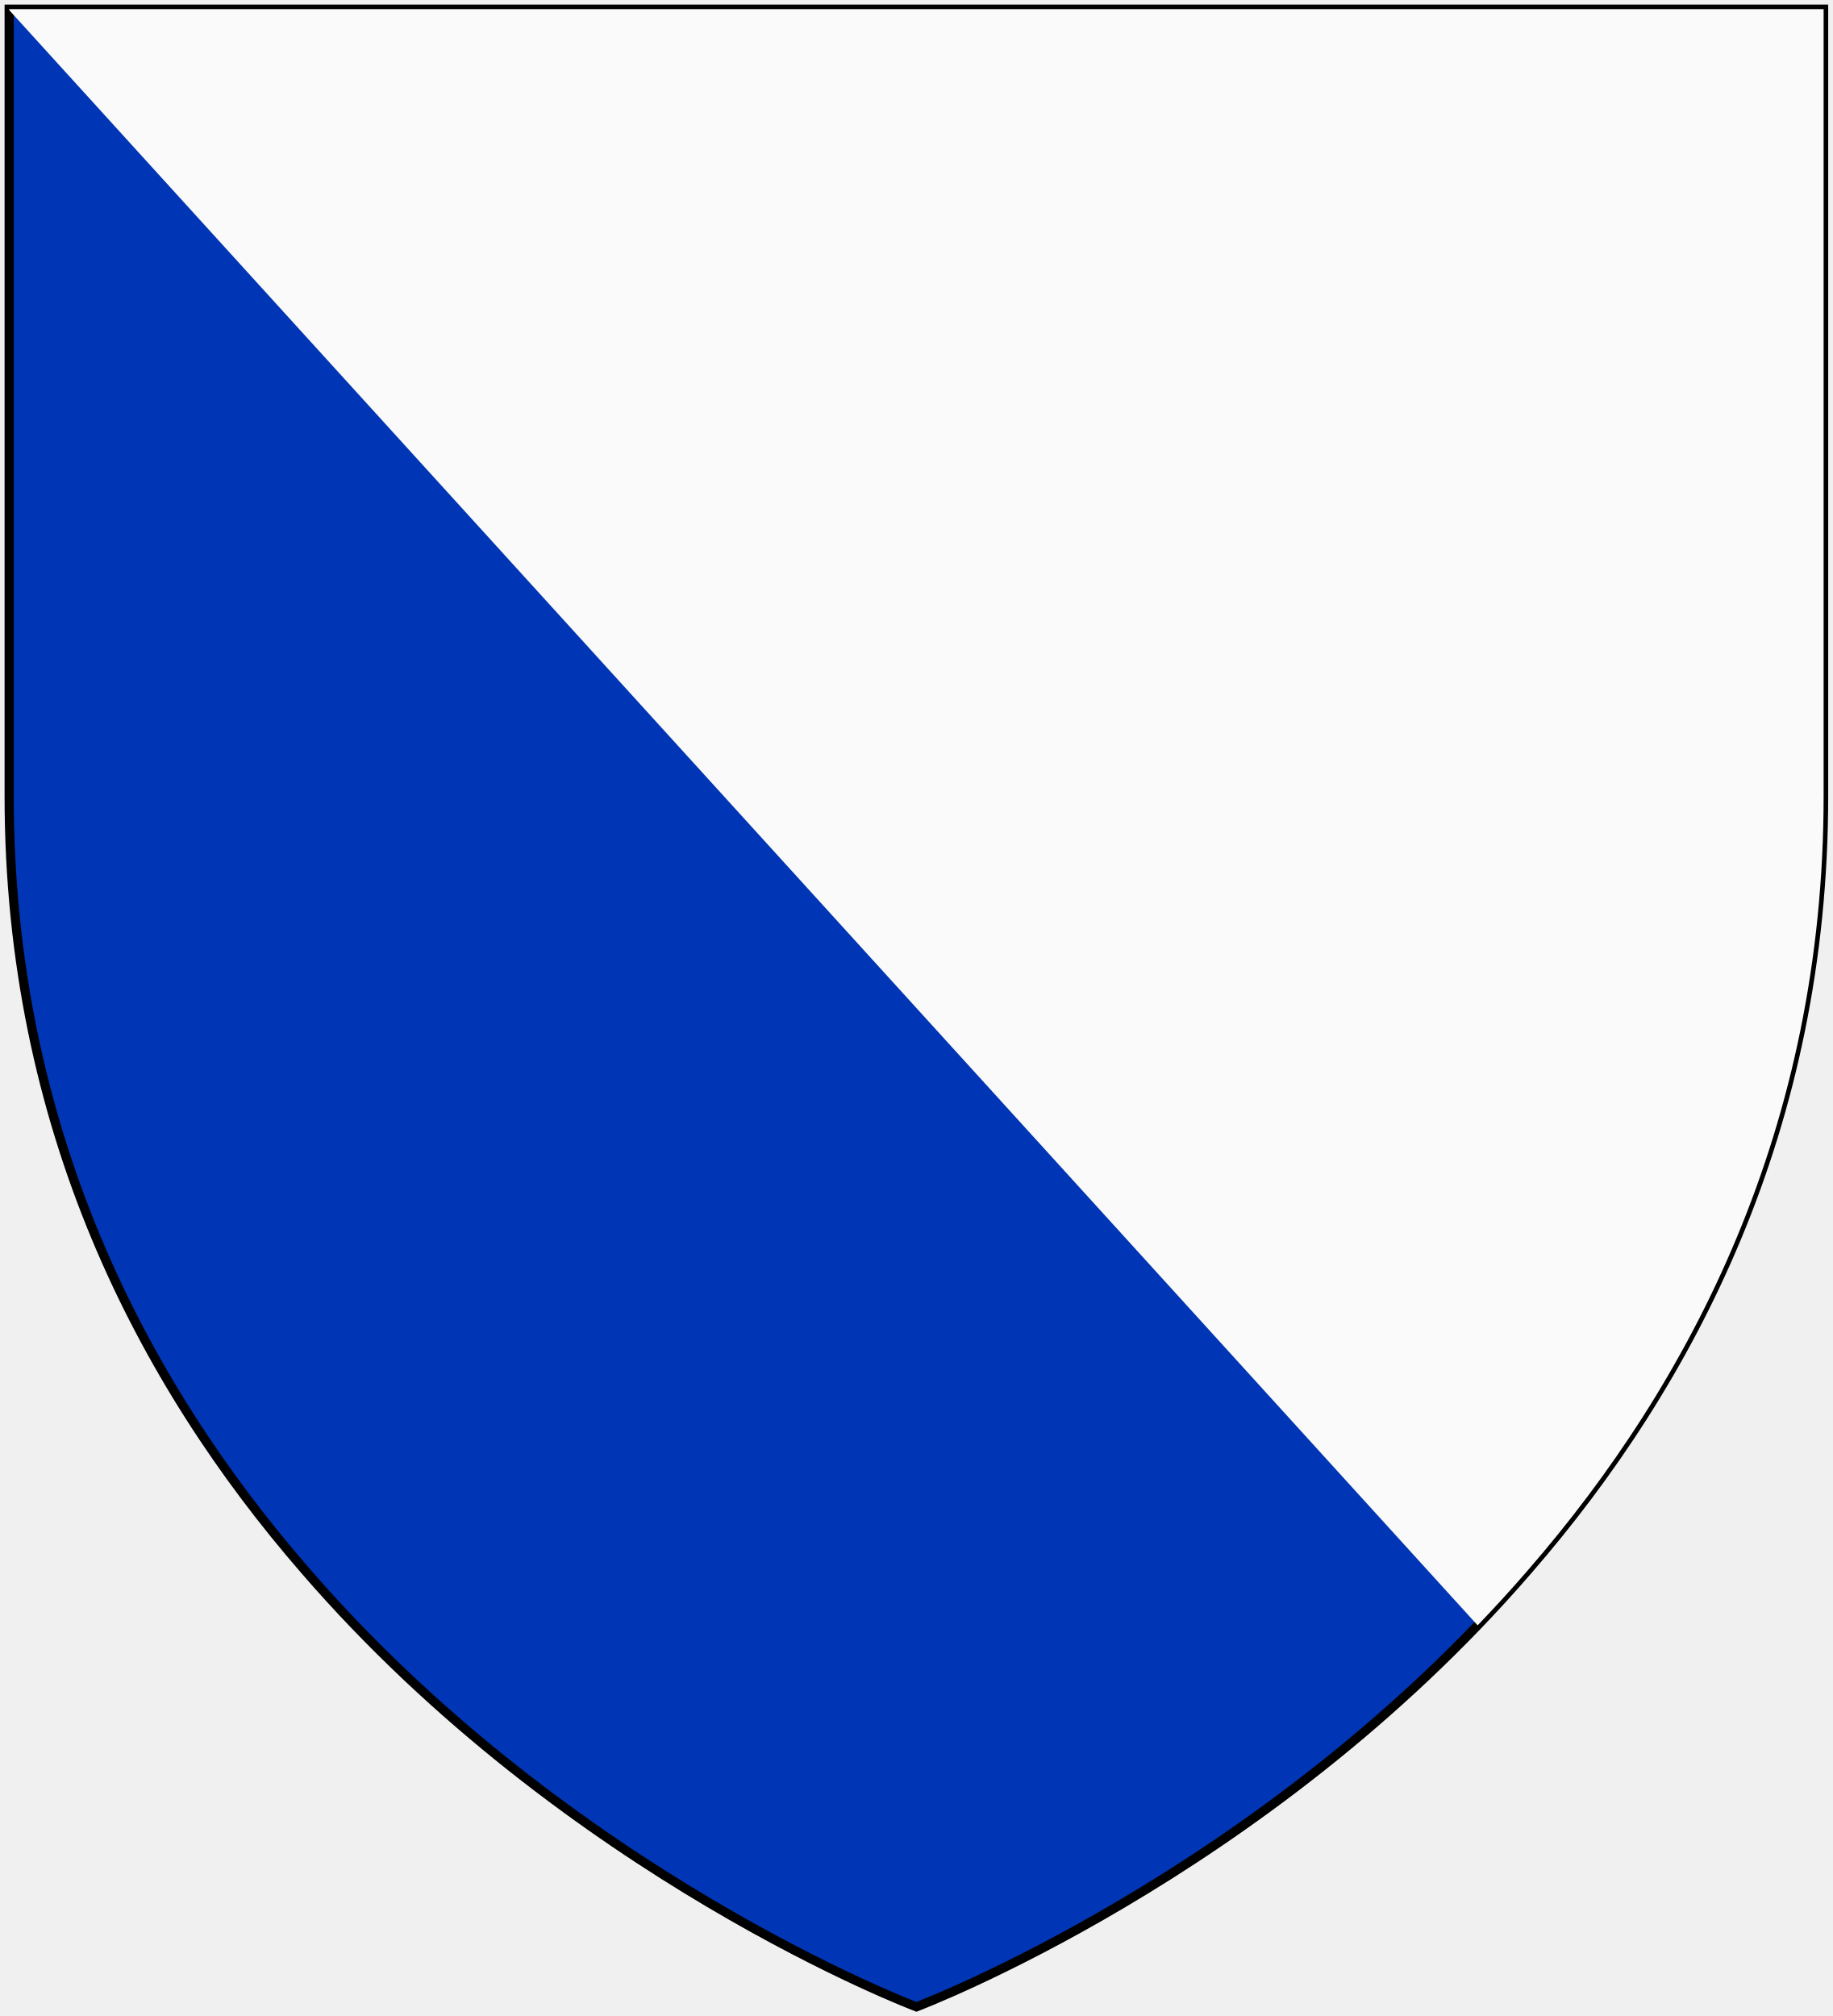
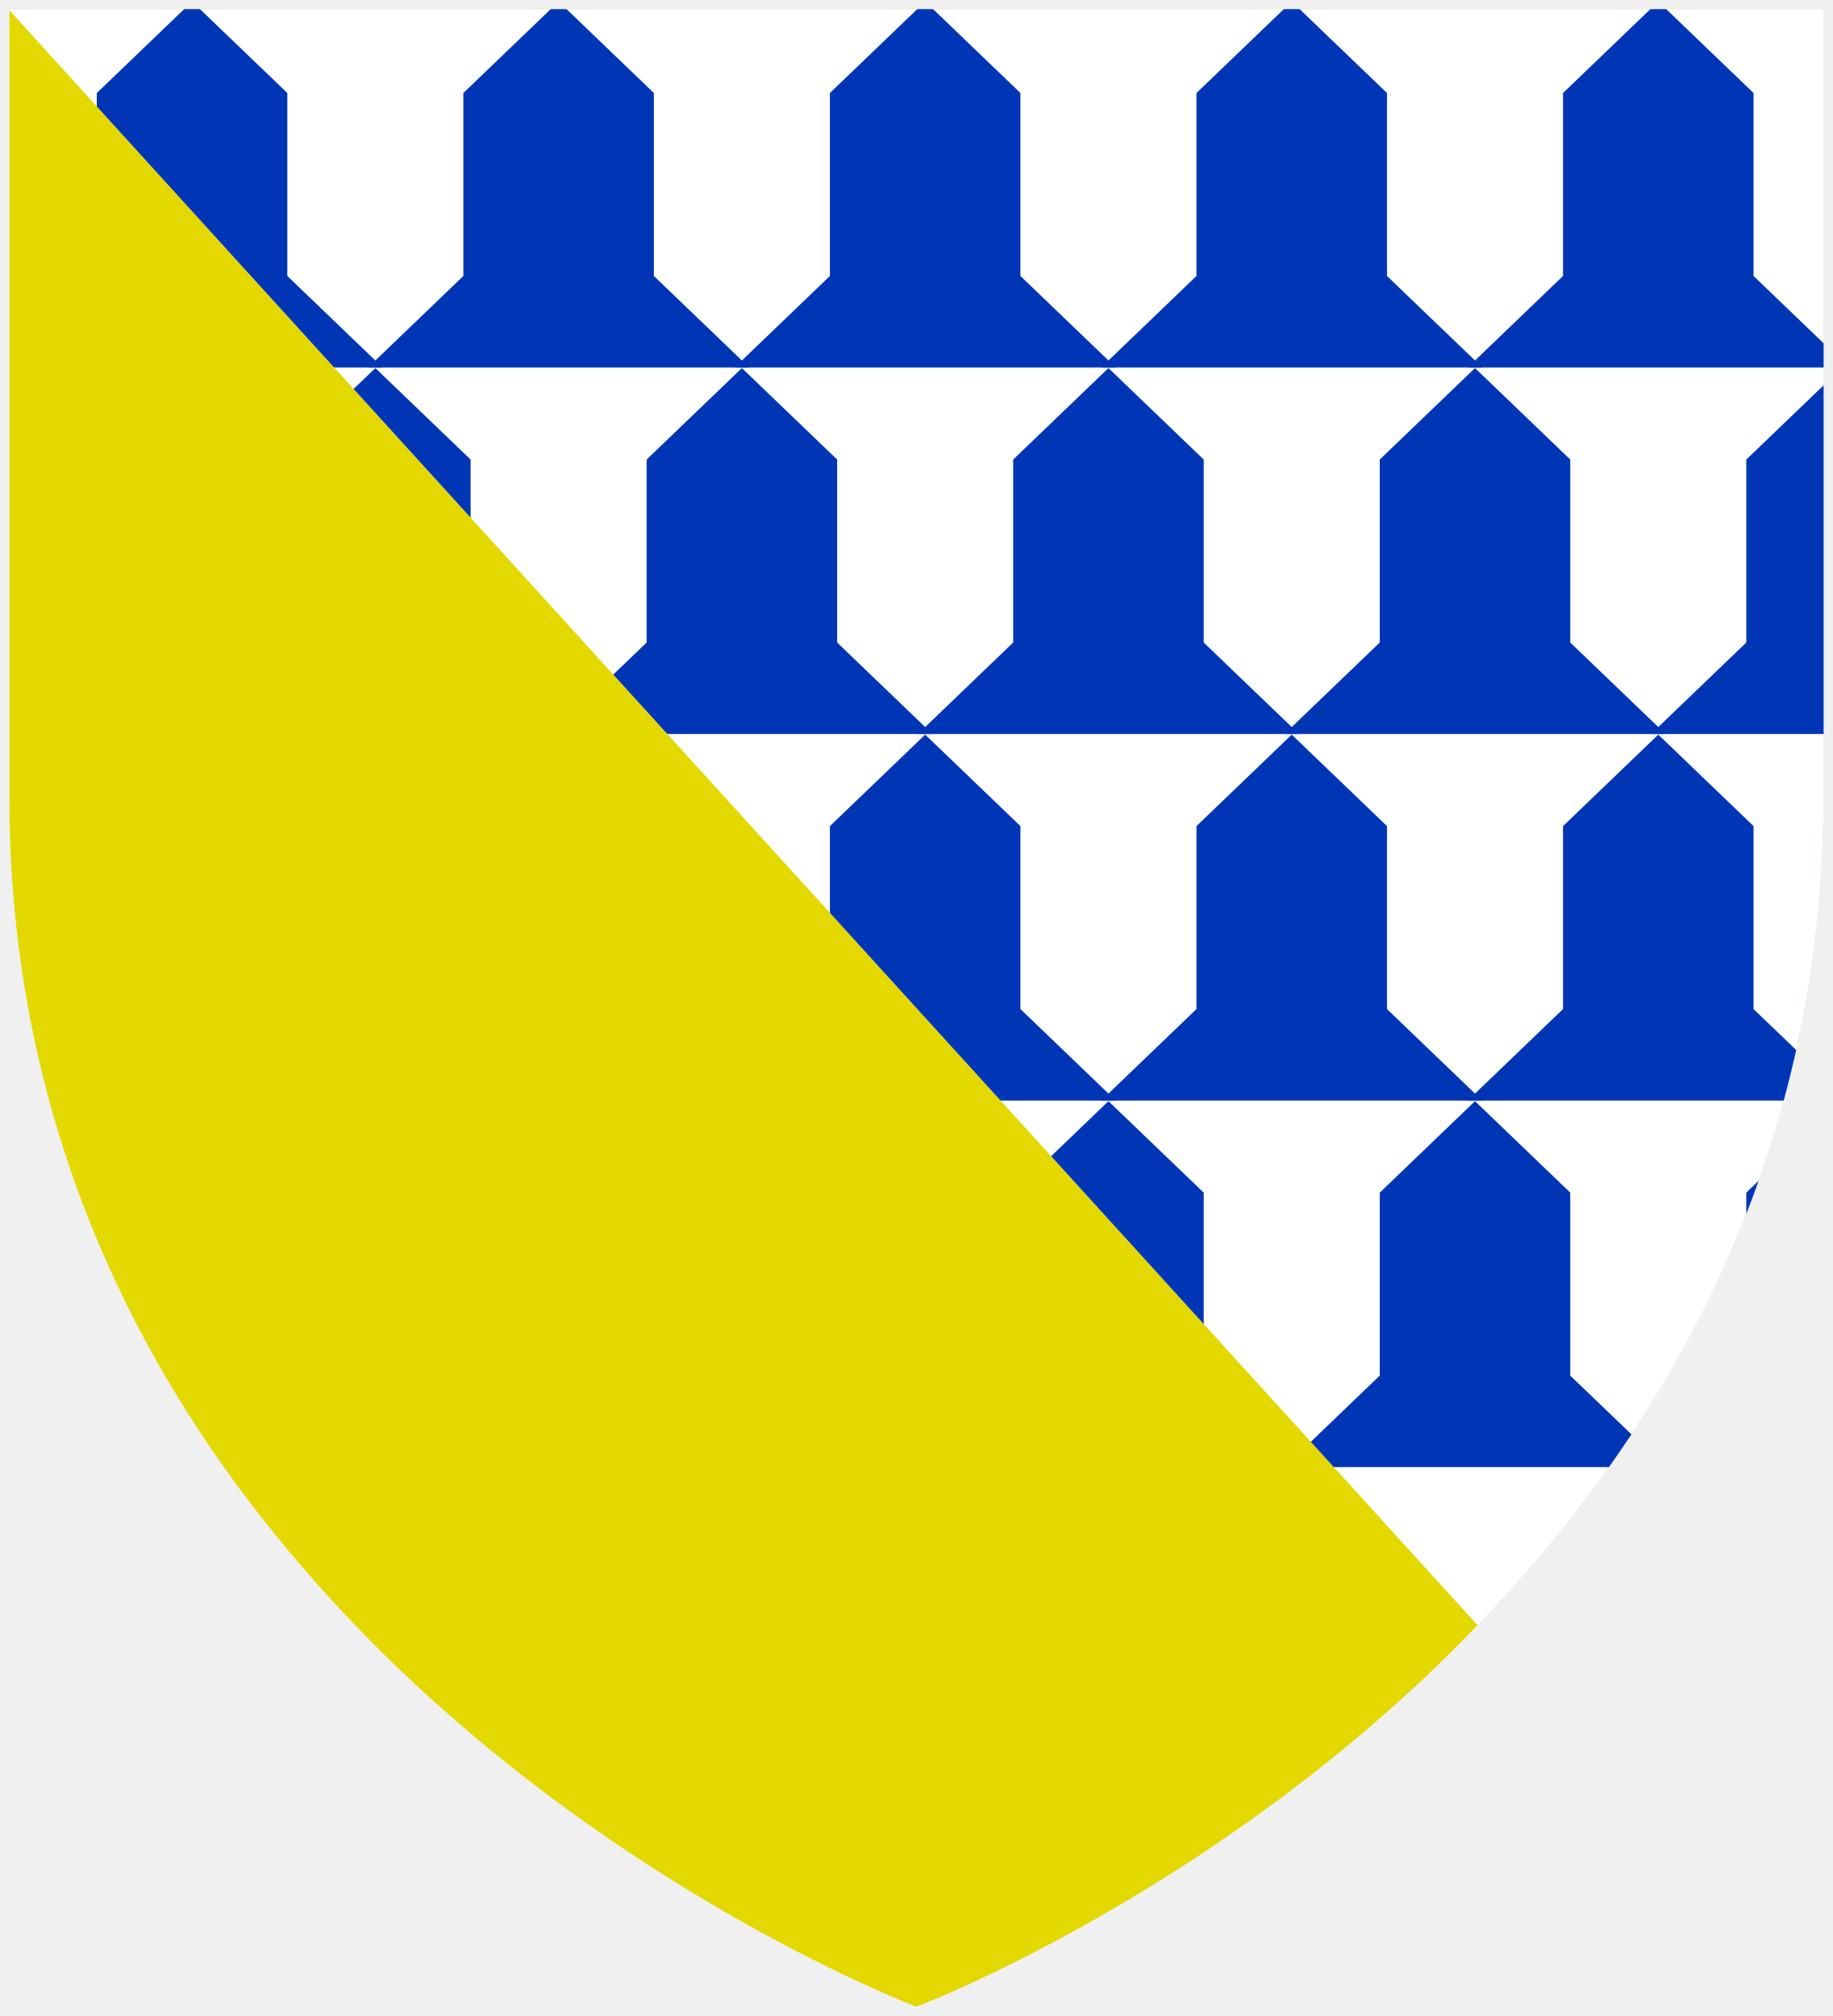
- <svg xmlns="http://www.w3.org/2000/svg" xmlns:xlink="http://www.w3.org/1999/xlink" width="600" height="660" id="Shield">
+ <svg xmlns="http://www.w3.org/2000/svg" xmlns:xlink="http://www.w3.org/1999/xlink" width="600" height="660" id="Shield" style="background-color:#d3d3d3">
  <defs id="Herald">
-     <path d="M3,3 V260.637C3,369.135,46.339,452.459,99.763,514 C186.238,614.13,300,657,300,657 C300,657,413.762,614.13,500.237,514 C553.661,452.459,597,369.135,597,260.637V3Z" style="stroke-width:3" id="Shield1" />
+     <path d="M3,3 V260.637C3,369.135,46.339,452.459,99.763,514 C186.238,614.13,300,657,300,657 C300,657,413.762,614.13,500.237,514 C553.661,452.459,597,369.135,597,260.637V3Z" id="Shield1" />
    <mask id="bend">
      <polygon points="0,0 600,660 600,0" fill="white" />
    </mask>
+     <path id="vair" fill="#0036b6" d="m62.875.5-31.187 29.95v59.9l-31.188 29.95h124.75l-31.188-29.95v-59.9z" />
+     <mask id="Mask">
+       <use xlink:href="#Shield1" fill="white" />
+     </mask>
  </defs>
-   <g>
-     <use style="stroke:#000000;fill:#0036b6" id="Field" xlink:href="#Shield1" />
-     <use mask="url(#bend)" fill="#fafafa" xlink:href="#Shield1" />
+   <g mask="url(#Mask)">
+     <use id="Background" xlink:href="#Shield1" fill="#e3d800" />
+     <use mask="url(#bend)" fill="#ffffff" xlink:href="#Shield1" />
+     <g id="PatternGroup" mask="url(#bend)">
+       <use xlink:href="#vair" transform="translate(0,0)" />
+       <use xlink:href="#vair" transform="translate(120,0)" />
+       <use xlink:href="#vair" transform="translate(240,0)" />
+       <use xlink:href="#vair" transform="translate(360,0)" />
+       <use xlink:href="#vair" transform="translate(480,0)" />
+       <use xlink:href="#vair" transform="translate(600,0)" />
+       <use xlink:href="#vair" transform="translate(-60,120)" />
+       <use xlink:href="#vair" transform="translate(60,120)" />
+       <use xlink:href="#vair" transform="translate(180,120)" />
+       <use xlink:href="#vair" transform="translate(300,120)" />
+       <use xlink:href="#vair" transform="translate(420,120)" />
+       <use xlink:href="#vair" transform="translate(540,120)" />
+       <use xlink:href="#vair" transform="translate(660,120)" />
+       <use xlink:href="#vair" transform="translate(0,240)" />
+       <use xlink:href="#vair" transform="translate(120,240)" />
+       <use xlink:href="#vair" transform="translate(240,240)" />
+       <use xlink:href="#vair" transform="translate(360,240)" />
+       <use xlink:href="#vair" transform="translate(480,240)" />
+       <use xlink:href="#vair" transform="translate(600,240)" />
+       <use xlink:href="#vair" transform="translate(-60,360)" />
+       <use xlink:href="#vair" transform="translate(60,360)" />
+       <use xlink:href="#vair" transform="translate(180,360)" />
+       <use xlink:href="#vair" transform="translate(300,360)" />
+       <use xlink:href="#vair" transform="translate(420,360)" />
+       <use xlink:href="#vair" transform="translate(540,360)" />
+       <use xlink:href="#vair" transform="translate(660,360)" />
+       <use xlink:href="#vair" transform="translate(0,480)" />
+       <use xlink:href="#vair" transform="translate(120,480)" />
+       <use xlink:href="#vair" transform="translate(240,480)" />
+       <use xlink:href="#vair" transform="translate(360,480)" />
+       <use xlink:href="#vair" transform="translate(480,480)" />
+       <use xlink:href="#vair" transform="translate(600,480)" />
+       <use xlink:href="#vair" transform="translate(-60,600)" />
+       <use xlink:href="#vair" transform="translate(60,600)" />
+       <use xlink:href="#vair" transform="translate(180,600)" />
+       <use xlink:href="#vair" transform="translate(300,600)" />
+       <use xlink:href="#vair" transform="translate(420,600)" />
+       <use xlink:href="#vair" transform="translate(540,600)" />
+       <use xlink:href="#vair" transform="translate(660,600)" />
+     </g>
  </g>
</svg>
